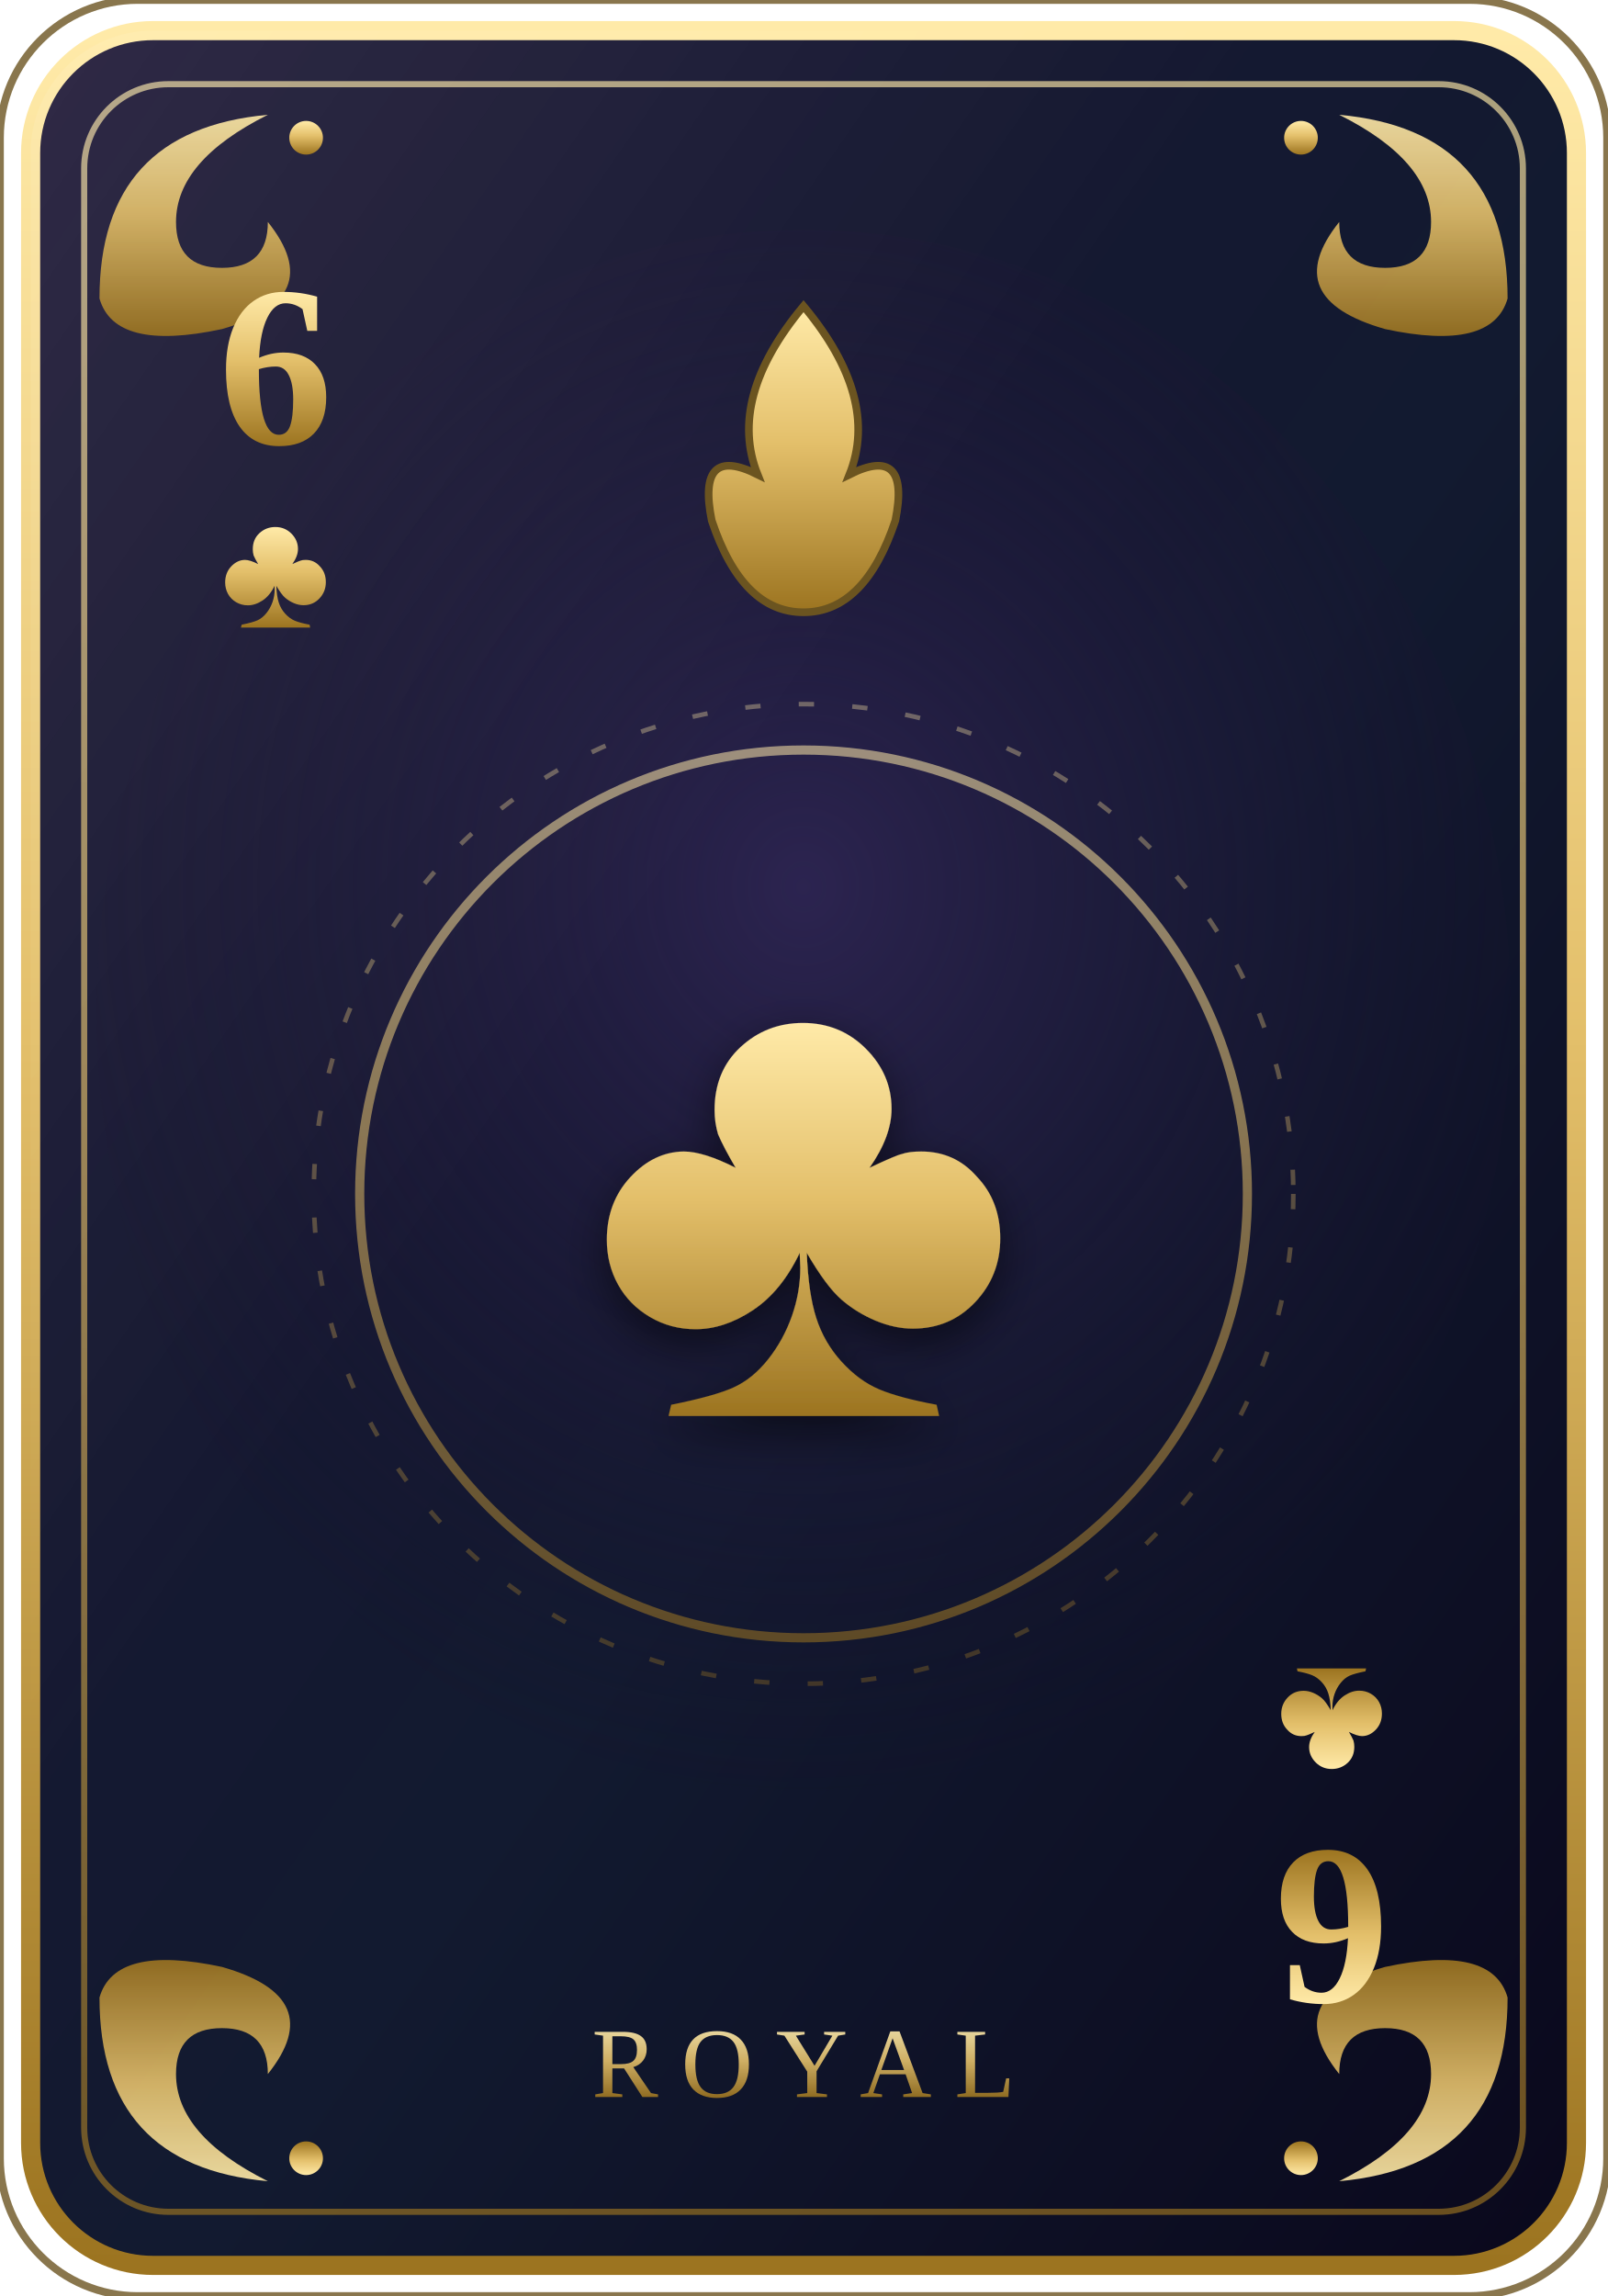
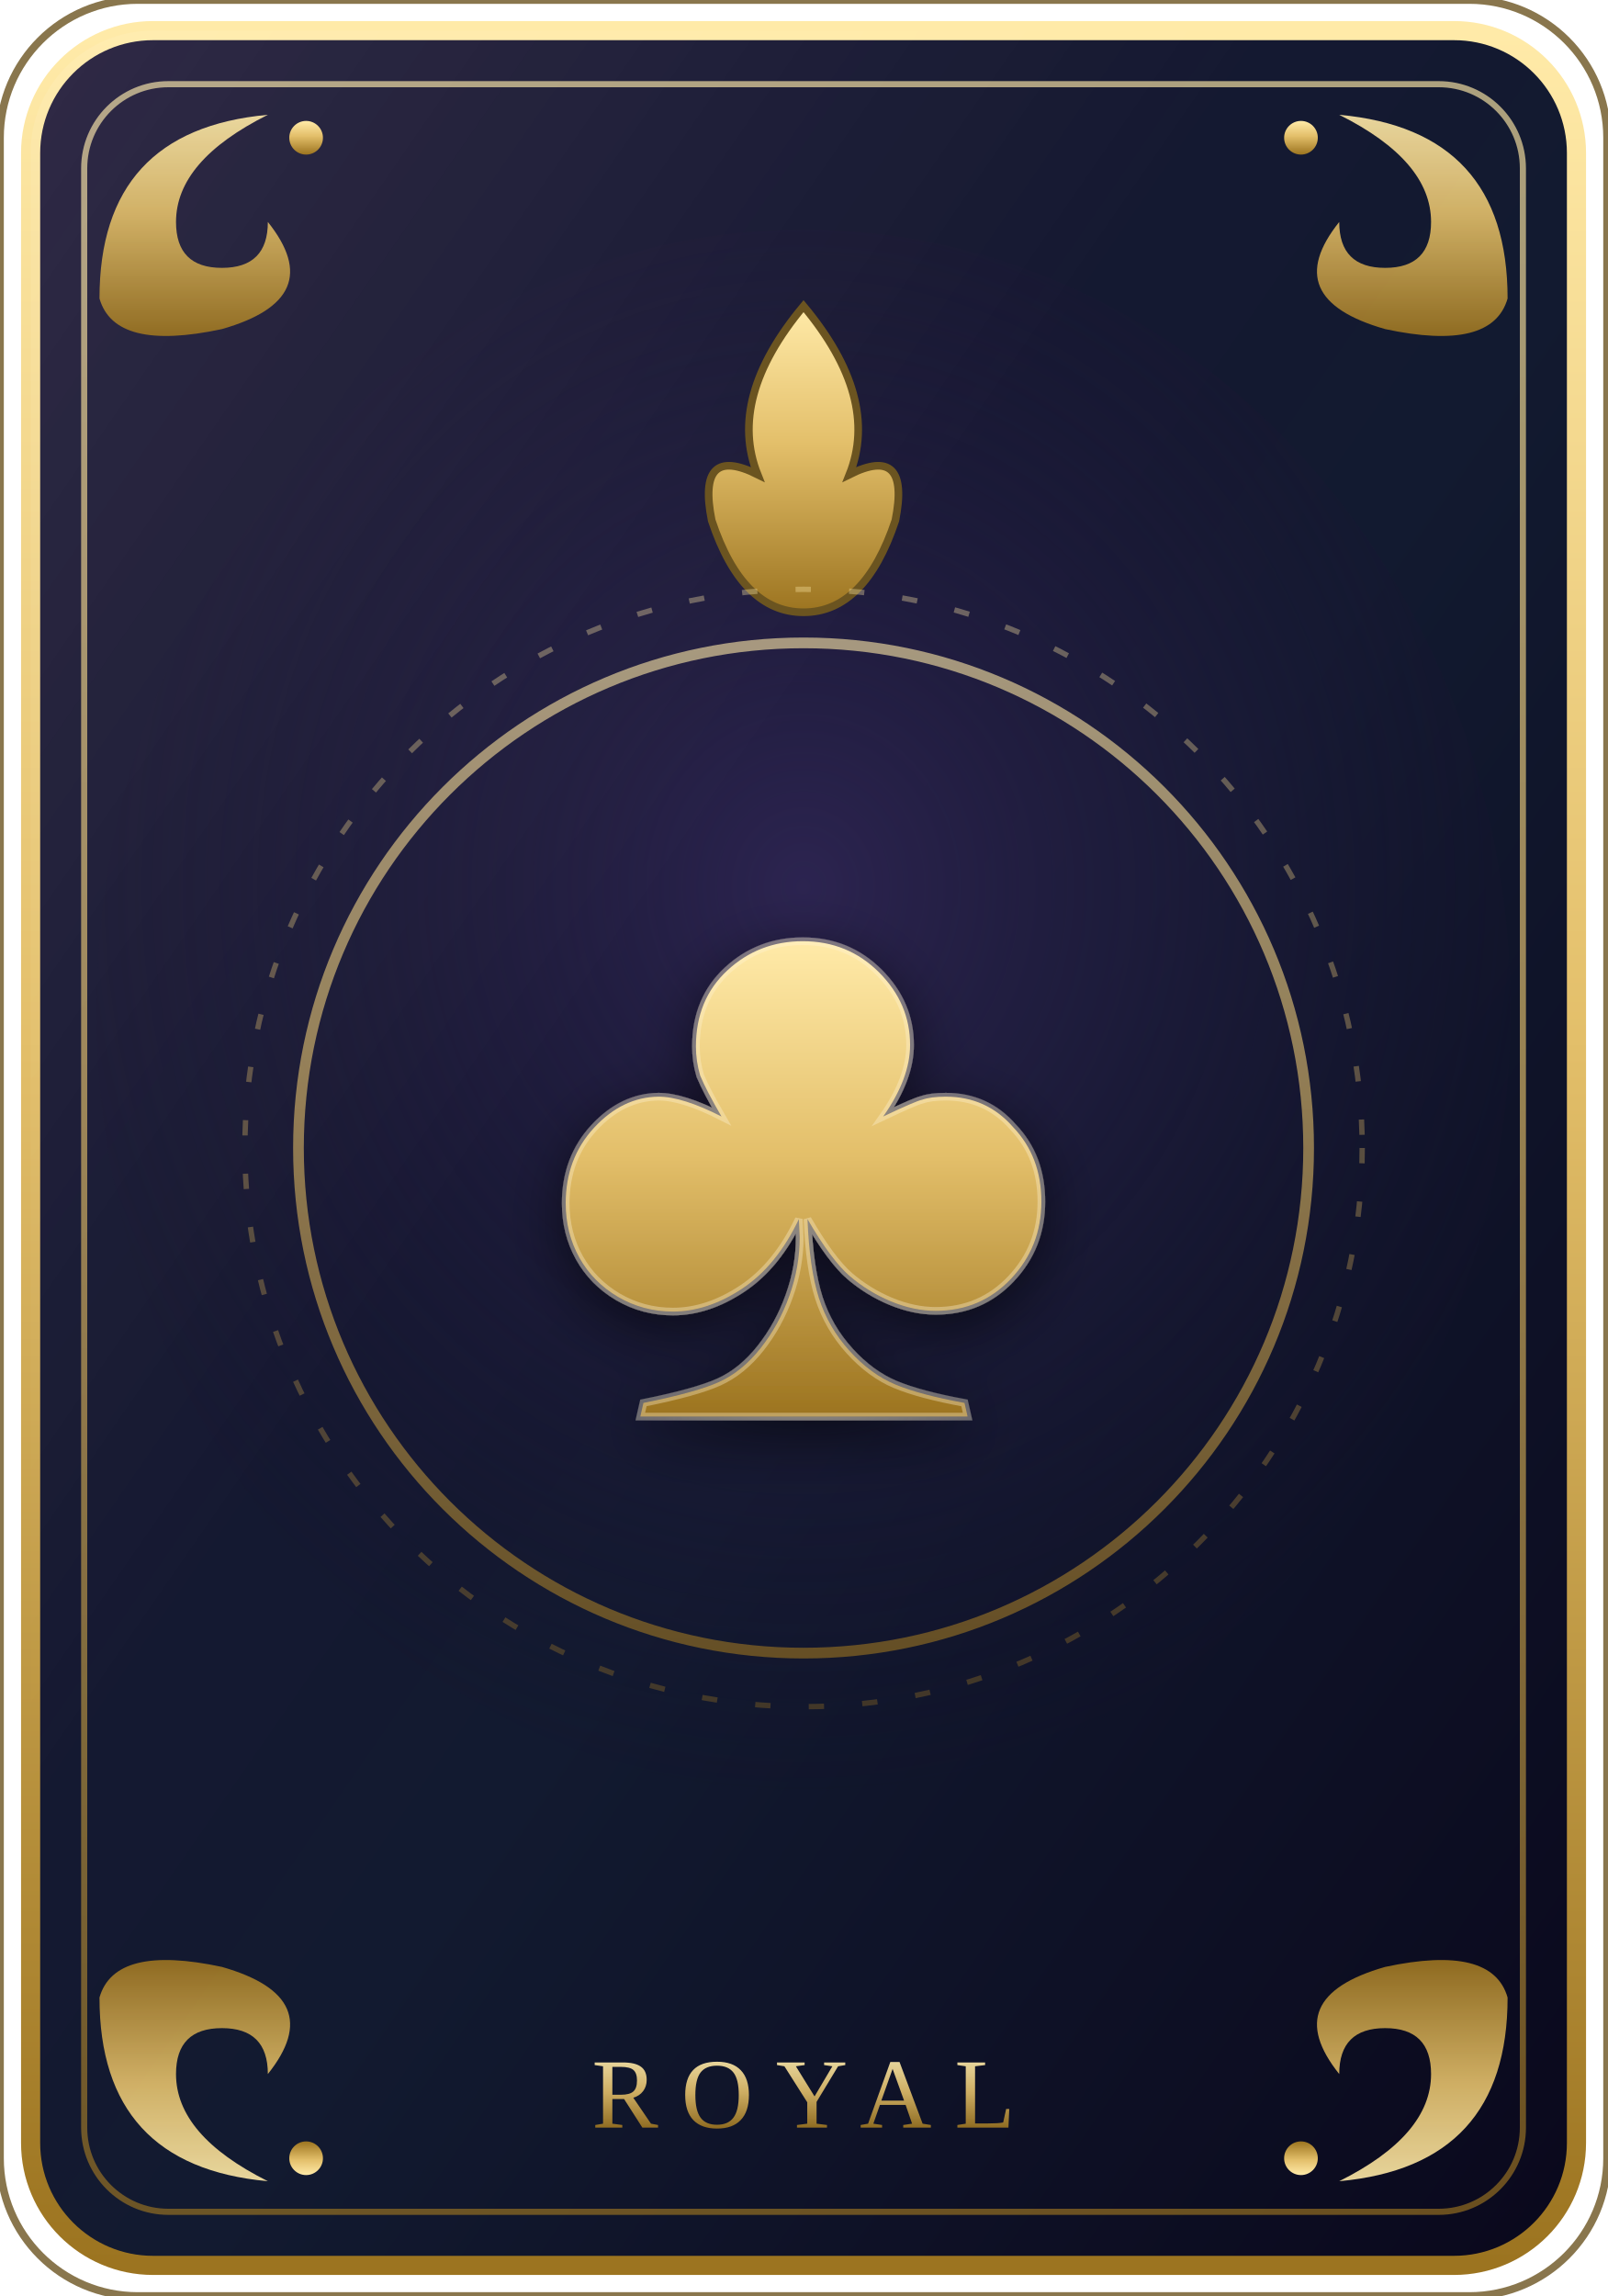
<svg xmlns="http://www.w3.org/2000/svg" viewBox="0 0 210 300">
  <defs>
    <linearGradient id="bg" x1="0" y1="0" x2="1" y2="1">
      <stop offset="0" stop-color="#1b1533" />
      <stop offset="0.55" stop-color="#121a30" />
      <stop offset="1" stop-color="#0a081c" />
    </linearGradient>
    <linearGradient id="gold" x1="0" y1="0" x2="0" y2="1">
      <stop offset="0" stop-color="#ffeaa8" />
      <stop offset="0.45" stop-color="#e3bf6a" />
      <stop offset="1" stop-color="#9c7420" />
    </linearGradient>
    <linearGradient id="ruby" x1="0" y1="0" x2="0" y2="1">
      <stop offset="0" stop-color="#ff9aa4" />
      <stop offset="0.45" stop-color="#e25563" />
      <stop offset="1" stop-color="#7e1522" />
    </linearGradient>
    <radialGradient id="glow" cx="0.5" cy="0.42" r="0.62">
      <stop offset="0" stop-color="#2c2450" />
      <stop offset="1" stop-color="rgba(20,16,40,0)" />
    </radialGradient>
    <linearGradient id="sheen" x1="0" y1="0" x2="1" y2="1">
      <stop offset="0" stop-color="rgba(255,255,255,0.09)" />
      <stop offset="0.4" stop-color="rgba(255,255,255,0)" />
    </linearGradient>
    <g id="flr">
      <path d="M0 26 Q0 4 22 2 Q10 8 10 16 Q10 22 16 22 Q22 22 22 16 Q30 26 16 30 Q2 33 0 26Z" fill="url(#gold)" opacity="0.9" />
      <circle cx="27" cy="5" r="2.2" fill="url(#gold)" />
    </g>
  </defs>
  <rect x="4" y="4" width="202" height="292" rx="16" fill="url(#bg)" stroke="url(#gold)" stroke-width="2.5" />
  <rect x="0" y="0" width="210" height="300" rx="18" fill="none" stroke="#6b5420" stroke-width="1" opacity="0.8" />
  <rect x="11" y="11" width="188" height="278" rx="11" fill="none" stroke="url(#gold)" stroke-width="0.8" opacity="0.65" />
  <ellipse cx="105" cy="132" rx="92.4" ry="102" fill="url(#glow)" />
  <rect x="4" y="4" width="202" height="292" rx="16" fill="url(#sheen)" />
  <use href="#flr" transform="translate(13,13)" />
  <use href="#flr" transform="translate(197,13) scale(-1,1)" />
  <use href="#flr" transform="translate(13,287) scale(1,-1)" />
  <use href="#flr" transform="translate(197,287) scale(-1,-1)" />
  <g transform="translate(105,60)" fill="url(#gold)">
    <path d="M0 -20 Q10 -8 6 2 Q14 -2 12 8 Q8 20 0 20 Q-8 20 -12 8 Q-14 -2 -6 2 Q-10 -8 0 -20Z" stroke="#6b5420" stroke-width="1" />
  </g>
-   <circle cx="105" cy="156" r="58" fill="none" stroke="url(#gold)" stroke-width="1.2" opacity="0.55" />
-   <circle cx="105" cy="156" r="64" fill="none" stroke="url(#gold)" stroke-width="0.6" opacity="0.35" stroke-dasharray="2 5" />
-   <text x="105" y="156" font-size="86" text-anchor="middle" dominant-baseline="central" fill="url(#gold)" style="filter:drop-shadow(0 2px 3px rgba(0,0,0,0.55))">♣</text>
-   <text x="105" y="274" font-size="13" text-anchor="middle" fill="url(#gold)" opacity="0.9" font-family="Georgia, 'Times New Roman', serif" letter-spacing="3">ROYAL</text>
-   <g transform="translate(36,58)" text-anchor="middle">
-     <text y="0" font-size="30" font-weight="bold" font-family="Georgia, 'Times New Roman', serif" fill="url(#gold)">6</text>
-     <text y="24" font-size="22" fill="url(#gold)">♣</text>
-   </g>
-   <g transform="translate(174,242) rotate(180)" text-anchor="middle">
-     <text y="0" font-size="30" font-weight="bold" font-family="Georgia, 'Times New Roman', serif" fill="url(#gold)">6</text>
-     <text y="24" font-size="22" fill="url(#gold)">♣</text>
-   </g>
+   <circle cx="105" cy="150" r="66" fill="none" stroke="url(#gold)" stroke-width="1.4" opacity="0.6" />
+   <circle cx="105" cy="150" r="73" fill="none" stroke="url(#gold)" stroke-width="0.7" opacity="0.35" stroke-dasharray="2 5" />
+   <text x="105" y="150" font-size="104" text-anchor="middle" dominant-baseline="central" fill="url(#gold)" stroke="rgba(255,244,214,0.35)" stroke-width="1" style="filter:drop-shadow(0 2px 4px rgba(0,0,0,0.6))">♣</text>
+   <text x="105" y="278" font-size="13" text-anchor="middle" fill="url(#gold)" opacity="0.9" font-family="Georgia, 'Times New Roman', serif" letter-spacing="3">ROYAL</text>
</svg>
